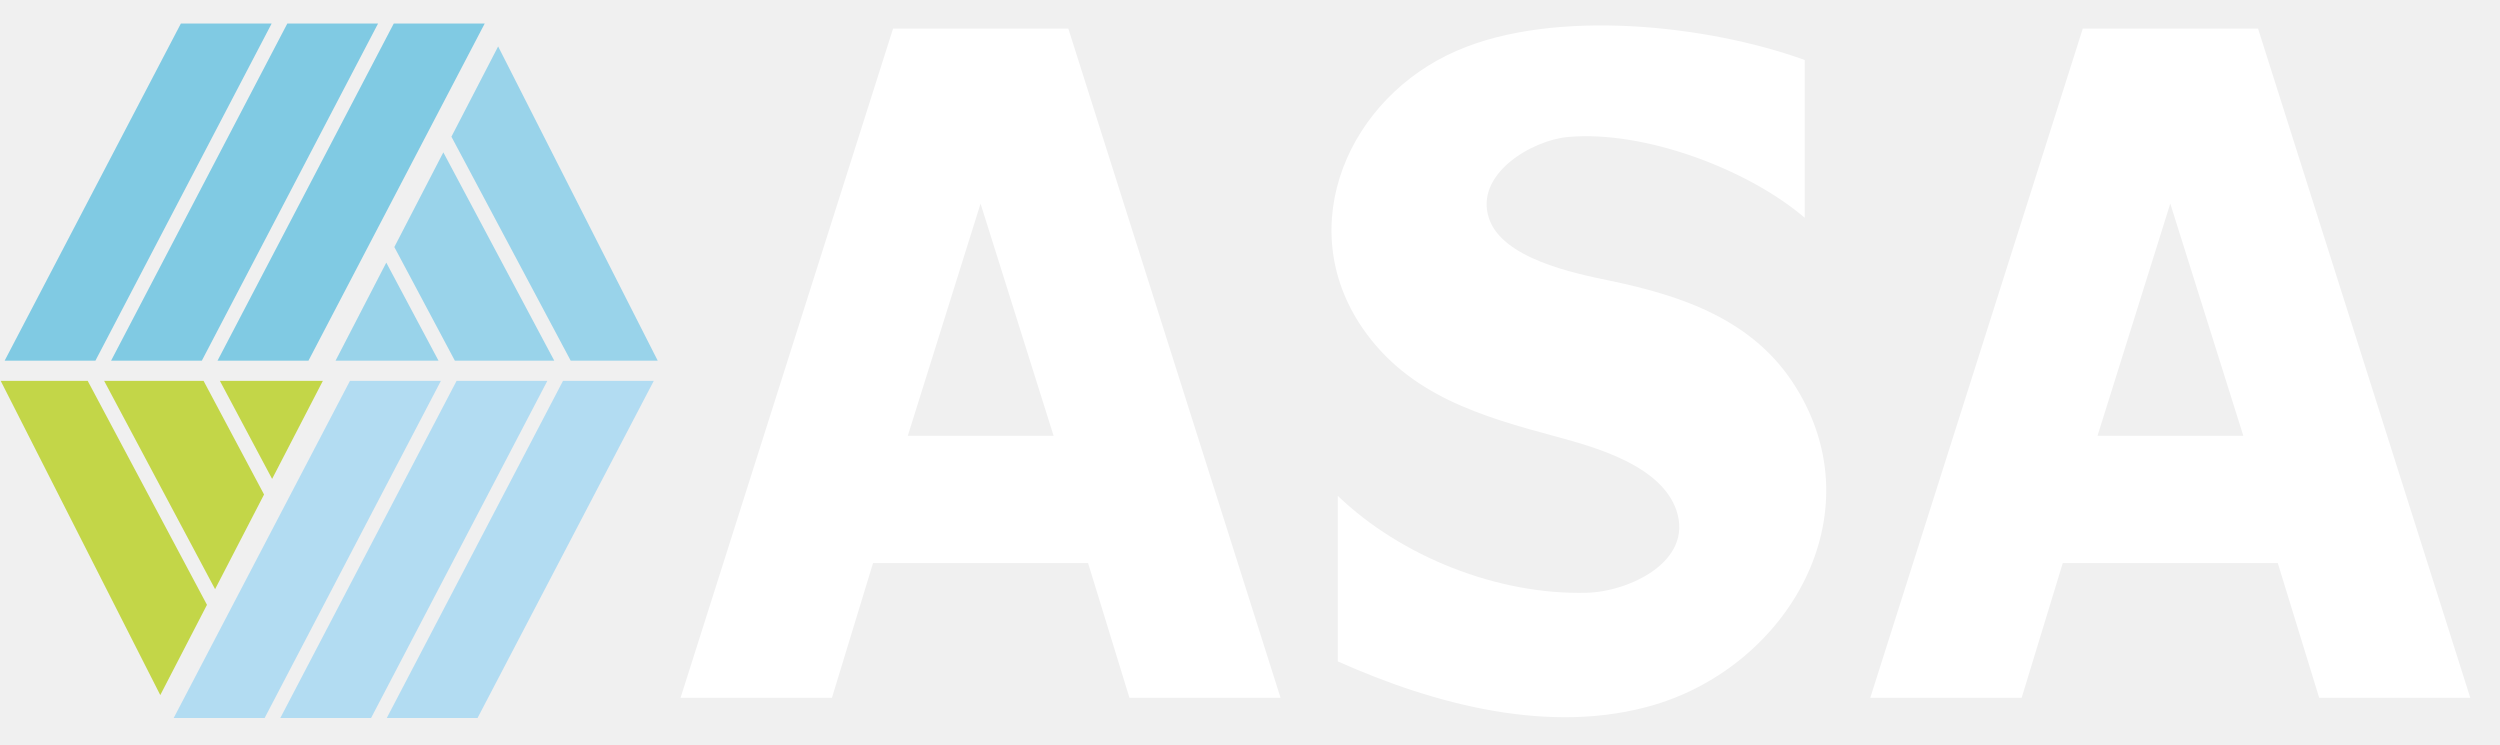
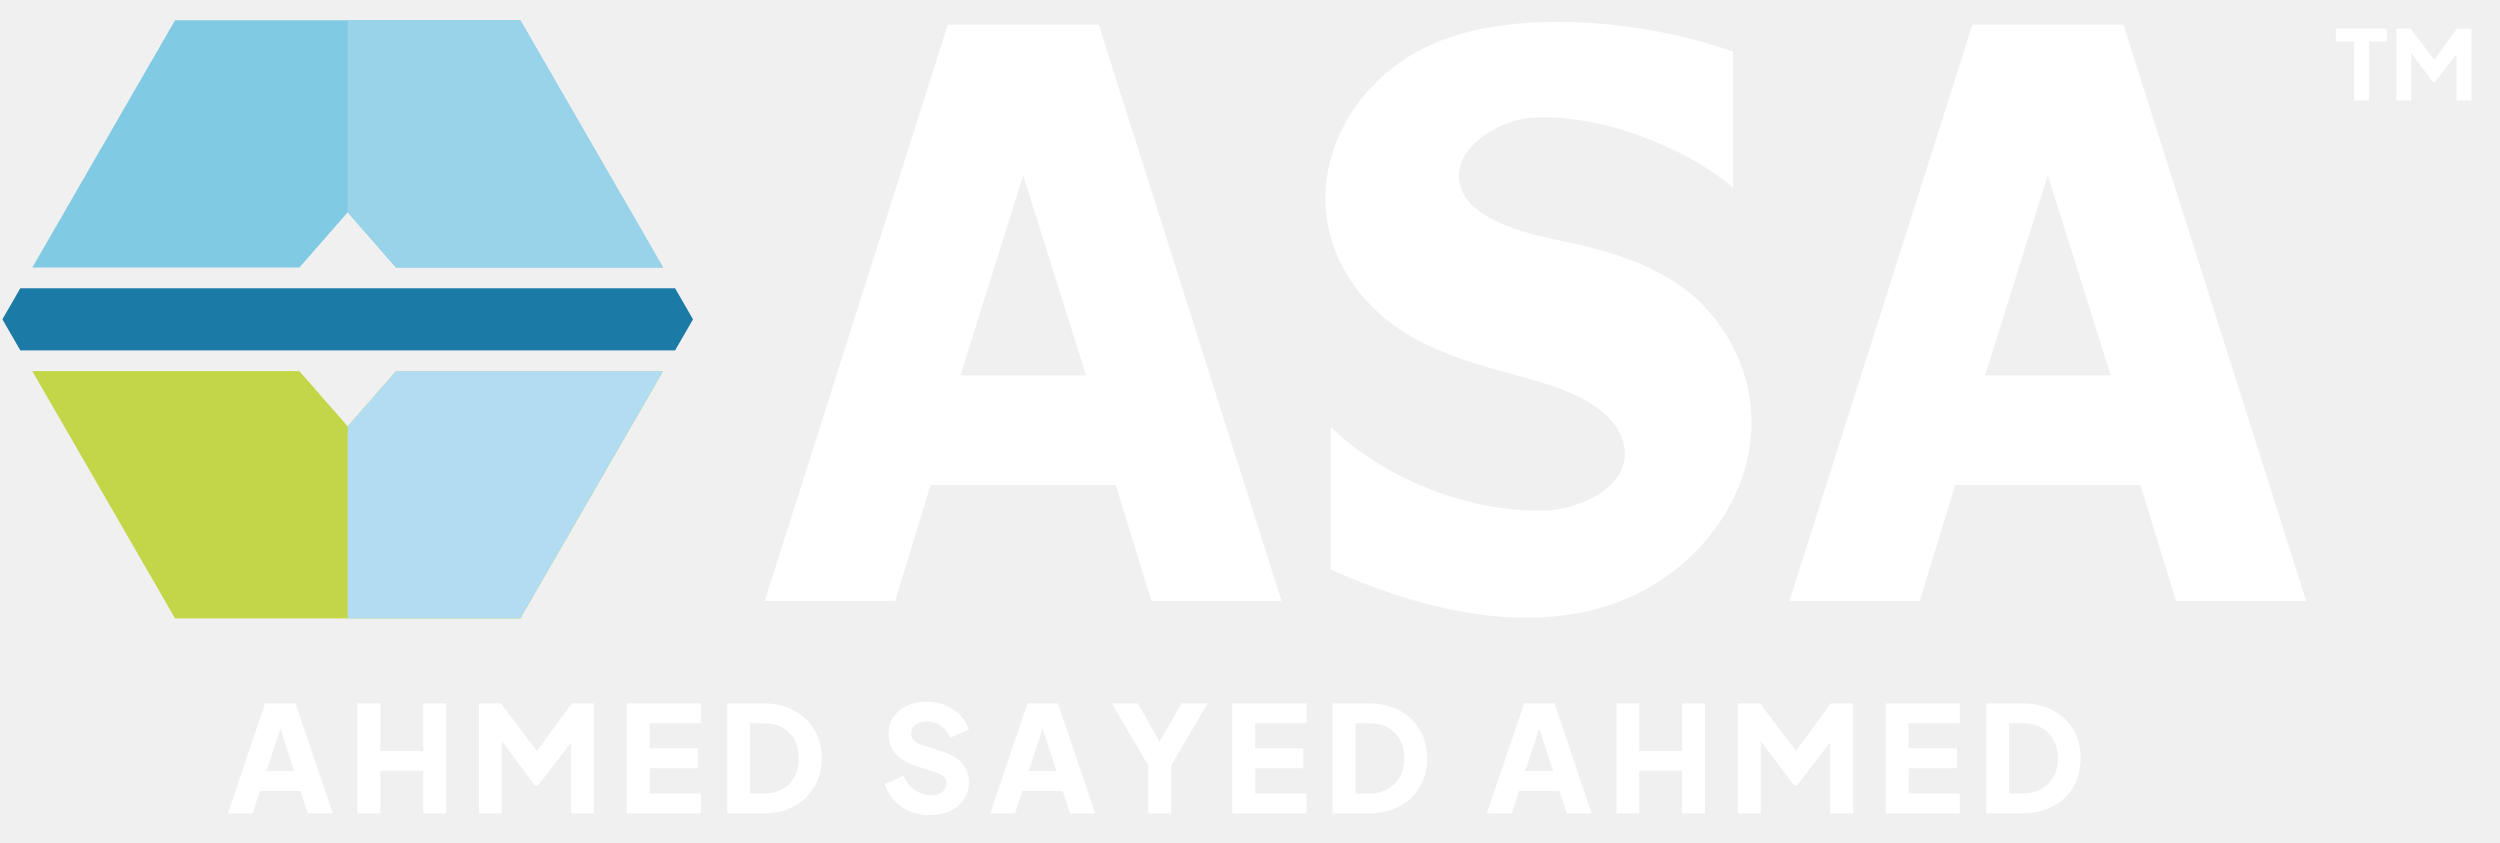
- <svg xmlns="http://www.w3.org/2000/svg" viewBox="-1 0 900 268" width="900" height="268">
-   <path fill="#80CAE3" d="M33.35 129.84L0.67 129.84L64.11 8.48L96.79 8.48ZM71.66 129.84L38.99 129.84L102.43 8.48L135.1 8.48ZM110.05 129.84L77.31 129.84L140.75 8.48L173.49 8.48Z" />
-   <path fill="#99D3EA" d="M156.86 129.84L119.8 129.84L138.06 94.54ZM198.53 129.84L162.75 129.84L140.96 88.93L158.6 54.85ZM235.78 129.84L204.45 129.84L161.51 49.21L178.33 16.72Z" />
-   <path fill="#B2DCF2" d="M124.98 137.11L157.72 137.11L94.27 258.47L61.53 258.47ZM163.37 137.11L196.04 137.11L132.59 258.47L99.92 258.47ZM201.68 137.11L234.36 137.11L170.92 258.47L138.24 258.47Z" />
-   <path fill="#C3D648" d="M-0.75 137.11L30.57 137.11L73.51 217.74L56.7 250.23ZM36.49 137.11L72.28 137.11L94.06 178.02L76.43 212.1ZM78.16 137.11L115.23 137.11L96.96 172.41Z" />
-   <path fill="#FFF" fill-rule="evenodd" d="M244 251.2L320.5 10.3L383.6 10.3L460 251.2L405.6 251.2L390.7 202.7L313.3 202.7L298.5 251.2ZM352 73.3L378.3 156.9L325.8 156.9ZM672.3 251.2L748.8 10.3L811.9 10.3L888.3 251.2L833.9 251.2L819 202.7L741.6 202.7L726.8 251.2ZM780.3 73.3L806.6 156.9L754.1 156.9ZM648.7 21.6L648.7 78.4C628.1 60.8 590.9 46.9 563.6 49.3C550.6 50.4 529.8 62.6 535 78.5C539.7 93 565.3 98.3 578.3 101C604.8 106.5 630.5 115.2 645.5 139.4C674.2 185.5 642.7 239.3 594.7 253.7C557.2 264.9 515.1 253.5 480.6 238.1L480.6 178.5C503.4 200.4 538.2 214.2 570.1 213.4C585.1 213.1 608.8 202.3 602.5 183.7C597 167.7 573.8 161.1 559.3 157.2C532.3 149.9 506.2 142.4 489.5 118.1C464.2 81.2 484.6 35 523.6 18.2C558.7 3 613.5 8.9 648.7 21.6Z" />
+ <svg xmlns="http://www.w3.org/2000/svg" viewBox="-1 0 1045 352" width="1045" height="352" role="img" aria-label="ASA Ahmed Sayed Ahmed">
+   <path fill="#80CAE3" d="M72.17 8.48L216.51 8.48L276.18 111.83L164.54 111.83L144.34 88.74L124.13 111.83L12.50 111.83Z" />
+   <path fill="#99D3EA" d="M144.34 8.48L216.51 8.48L276.18 111.83L164.54 111.83L144.34 88.74Z" />
+   <path fill="#1C7AA6" d="M0.00 133.48L7.50 120.49L281.18 120.49L288.68 133.48L281.18 146.47L7.50 146.47Z" />
+   <path fill="#C3D648" d="M12.50 155.13L124.13 155.13L144.34 178.22L164.54 155.13L276.18 155.13L216.51 258.48L72.17 258.48Z" />
+   <path fill="#B2DCF2" d="M144.34 178.22L164.54 155.13L276.18 155.13L216.51 258.48L144.34 258.48Z" />
+   <path fill="#FFFFFF" fill-rule="evenodd" d="M318.68 251.2L395.18 10.3L458.28 10.3L534.68 251.2L480.28 251.2L465.38 202.7L387.98 202.7L373.18 251.2ZM426.68 73.3L452.98 156.9L400.48 156.9ZM746.98 251.2L823.48 10.3L886.58 10.3L962.98 251.2L908.58 251.2L893.68 202.7L816.28 202.7L801.48 251.2ZM854.98 73.3L881.28 156.9L828.78 156.9ZM723.38 21.6L723.38 78.4C702.78 60.8 665.58 46.9 638.28 49.3C625.28 50.4 604.48 62.6 609.68 78.5C614.38 93 639.98 98.3 652.98 101C679.48 106.5 705.18 115.2 720.18 139.4C748.88 185.5 717.38 239.3 669.38 253.7C631.88 264.9 589.78 253.5 555.28 238.1L555.28 178.5C578.08 200.4 612.88 214.2 644.78 213.4C659.78 213.1 683.48 202.3 677.18 183.7C671.68 167.7 648.48 161.1 633.98 157.2C606.98 149.9 580.88 142.4 564.18 118.1C538.88 81.2 559.28 35 598.28 18.2C633.38 3 688.18 8.9 723.38 21.6Z" />
+   <path fill="#FFFFFF" d="M94.3 340 109.8 294H122.5L138.1 340H127.7L124.6 330.6H107.7L104.6 340ZM110.4 322.3H121.9L114.9 300.5H117.5ZM148.4 340V294H158V313.9H175.9V294H185.5V340H175.9V322.2H158V340ZM199.2 340V294H208.4L225.6 316.8H221.3L238.1 294H247.3V340H237.7V304.6L241.6 305.4L223.9 328.3H222.6L205.5 305.4L208.7 304.6V340ZM261 340V294H292V302.3H270.6V312.8H290.7V321.1H270.6V331.7H292V340ZM303 340V294H318Q325.4 294 330.9 297Q336.4 299.9 339.4 305.1Q342.5 310.3 342.5 317Q342.5 323.6 339.4 328.9Q336.4 334.1 330.9 337Q325.4 340 318 340ZM312.5 331.7H318.2Q322.7 331.7 326 329.8Q329.3 328 331.1 324.7Q332.9 321.4 332.9 317Q332.9 312.5 331.1 309.2Q329.3 305.9 326 304.1Q322.7 302.3 318.2 302.3H312.5ZM387.5 340.7Q383.2 340.7 379.4 339.2Q375.6 337.6 372.9 334.7Q370.1 331.8 368.8 327.8L376.6 324.3Q378.3 328.1 381.4 330.2Q384.5 332.4 388.2 332.4Q390.1 332.4 391.6 331.8Q393 331.2 393.8 330.1Q394.6 329 394.6 327.5Q394.6 325.9 393.6 324.8Q392.6 323.6 390.5 323L381.5 320Q376 318.2 373.2 314.9Q370.4 311.6 370.4 307Q370.4 302.9 372.4 299.8Q374.5 296.7 378.1 295Q381.7 293.3 386.4 293.3Q390.5 293.3 394 294.7Q397.5 296.1 400.1 298.7Q402.7 301.3 404 304.9L396.2 308.4Q394.9 305.2 392.3 303.4Q389.7 301.6 386.4 301.6Q384.5 301.6 383 302.2Q381.5 302.8 380.7 304Q379.9 305.1 379.9 306.6Q379.9 308.2 380.9 309.4Q382 310.6 384.1 311.3L392.9 314.1Q398.5 315.9 401.2 319.1Q404 322.3 404 327Q404 331 401.9 334.1Q399.8 337.2 396.1 339Q392.4 340.7 387.5 340.7ZM412.9 340 428.5 294H441.2L456.8 340H446.3L443.2 330.6H426.4L423.3 340ZM429 322.3H440.6L433.5 300.5H436.1ZM479 340V319.9L463.7 294H474.6L485.7 313.5H481.8L492.9 294H503.8L488.6 319.9V340ZM514.1 340V294H545.1V302.3H523.7V312.8H543.8V321.1H523.7V331.7H545.1V340ZM556 340V294H571Q578.5 294 584 297Q589.5 299.9 592.5 305.1Q595.6 310.3 595.6 317Q595.6 323.6 592.5 328.9Q589.5 334.1 584 337Q578.5 340 571 340ZM565.6 331.7H571.3Q575.8 331.7 579.1 329.8Q582.3 328 584.2 324.7Q586 321.4 586 317Q586 312.5 584.2 309.2Q582.3 305.9 579.1 304.1Q575.8 302.3 571.3 302.3H565.6ZM620.5 340 636.1 294H648.8L664.3 340H653.9L650.8 330.6H634L630.9 340ZM636.6 322.3H648.2L641.1 300.5H643.7ZM674.7 340V294H684.2V313.9H702.1V294H711.7V340H702.1V322.2H684.2V340ZM725.4 340V294H734.7L751.9 316.8H747.6L764.3 294H773.6V340H764V304.6L767.8 305.4L750.1 328.3H748.9L731.8 305.4L735 304.6V340ZM787.3 340V294H818.2V302.3H796.8V312.8H817V321.1H796.8V331.7H818.2V340ZM829.2 340V294H844.2Q851.7 294 857.2 297Q862.7 299.9 865.7 305.1Q868.7 310.3 868.7 317Q868.7 323.6 865.7 328.9Q862.7 334.1 857.2 337Q851.7 340 844.2 340ZM838.8 331.7H844.5Q849 331.7 852.2 329.8Q855.5 328 857.3 324.7Q859.2 321.4 859.2 317Q859.2 312.5 857.3 309.2Q855.5 305.9 852.2 304.1Q849 302.3 844.5 302.3H838.8Z" />
+   <path fill="#FFFFFF" d="M983 42V17.4H975.4V12H996.8V17.4H989.3V42ZM1000.7 42V12H1006.7L1017.9 26.9H1015.1L1026 12H1032.1V42H1025.8V18.9L1028.3 19.4L1016.8 34.3H1016L1004.8 19.4L1006.9 18.9V42Z" />
</svg>
